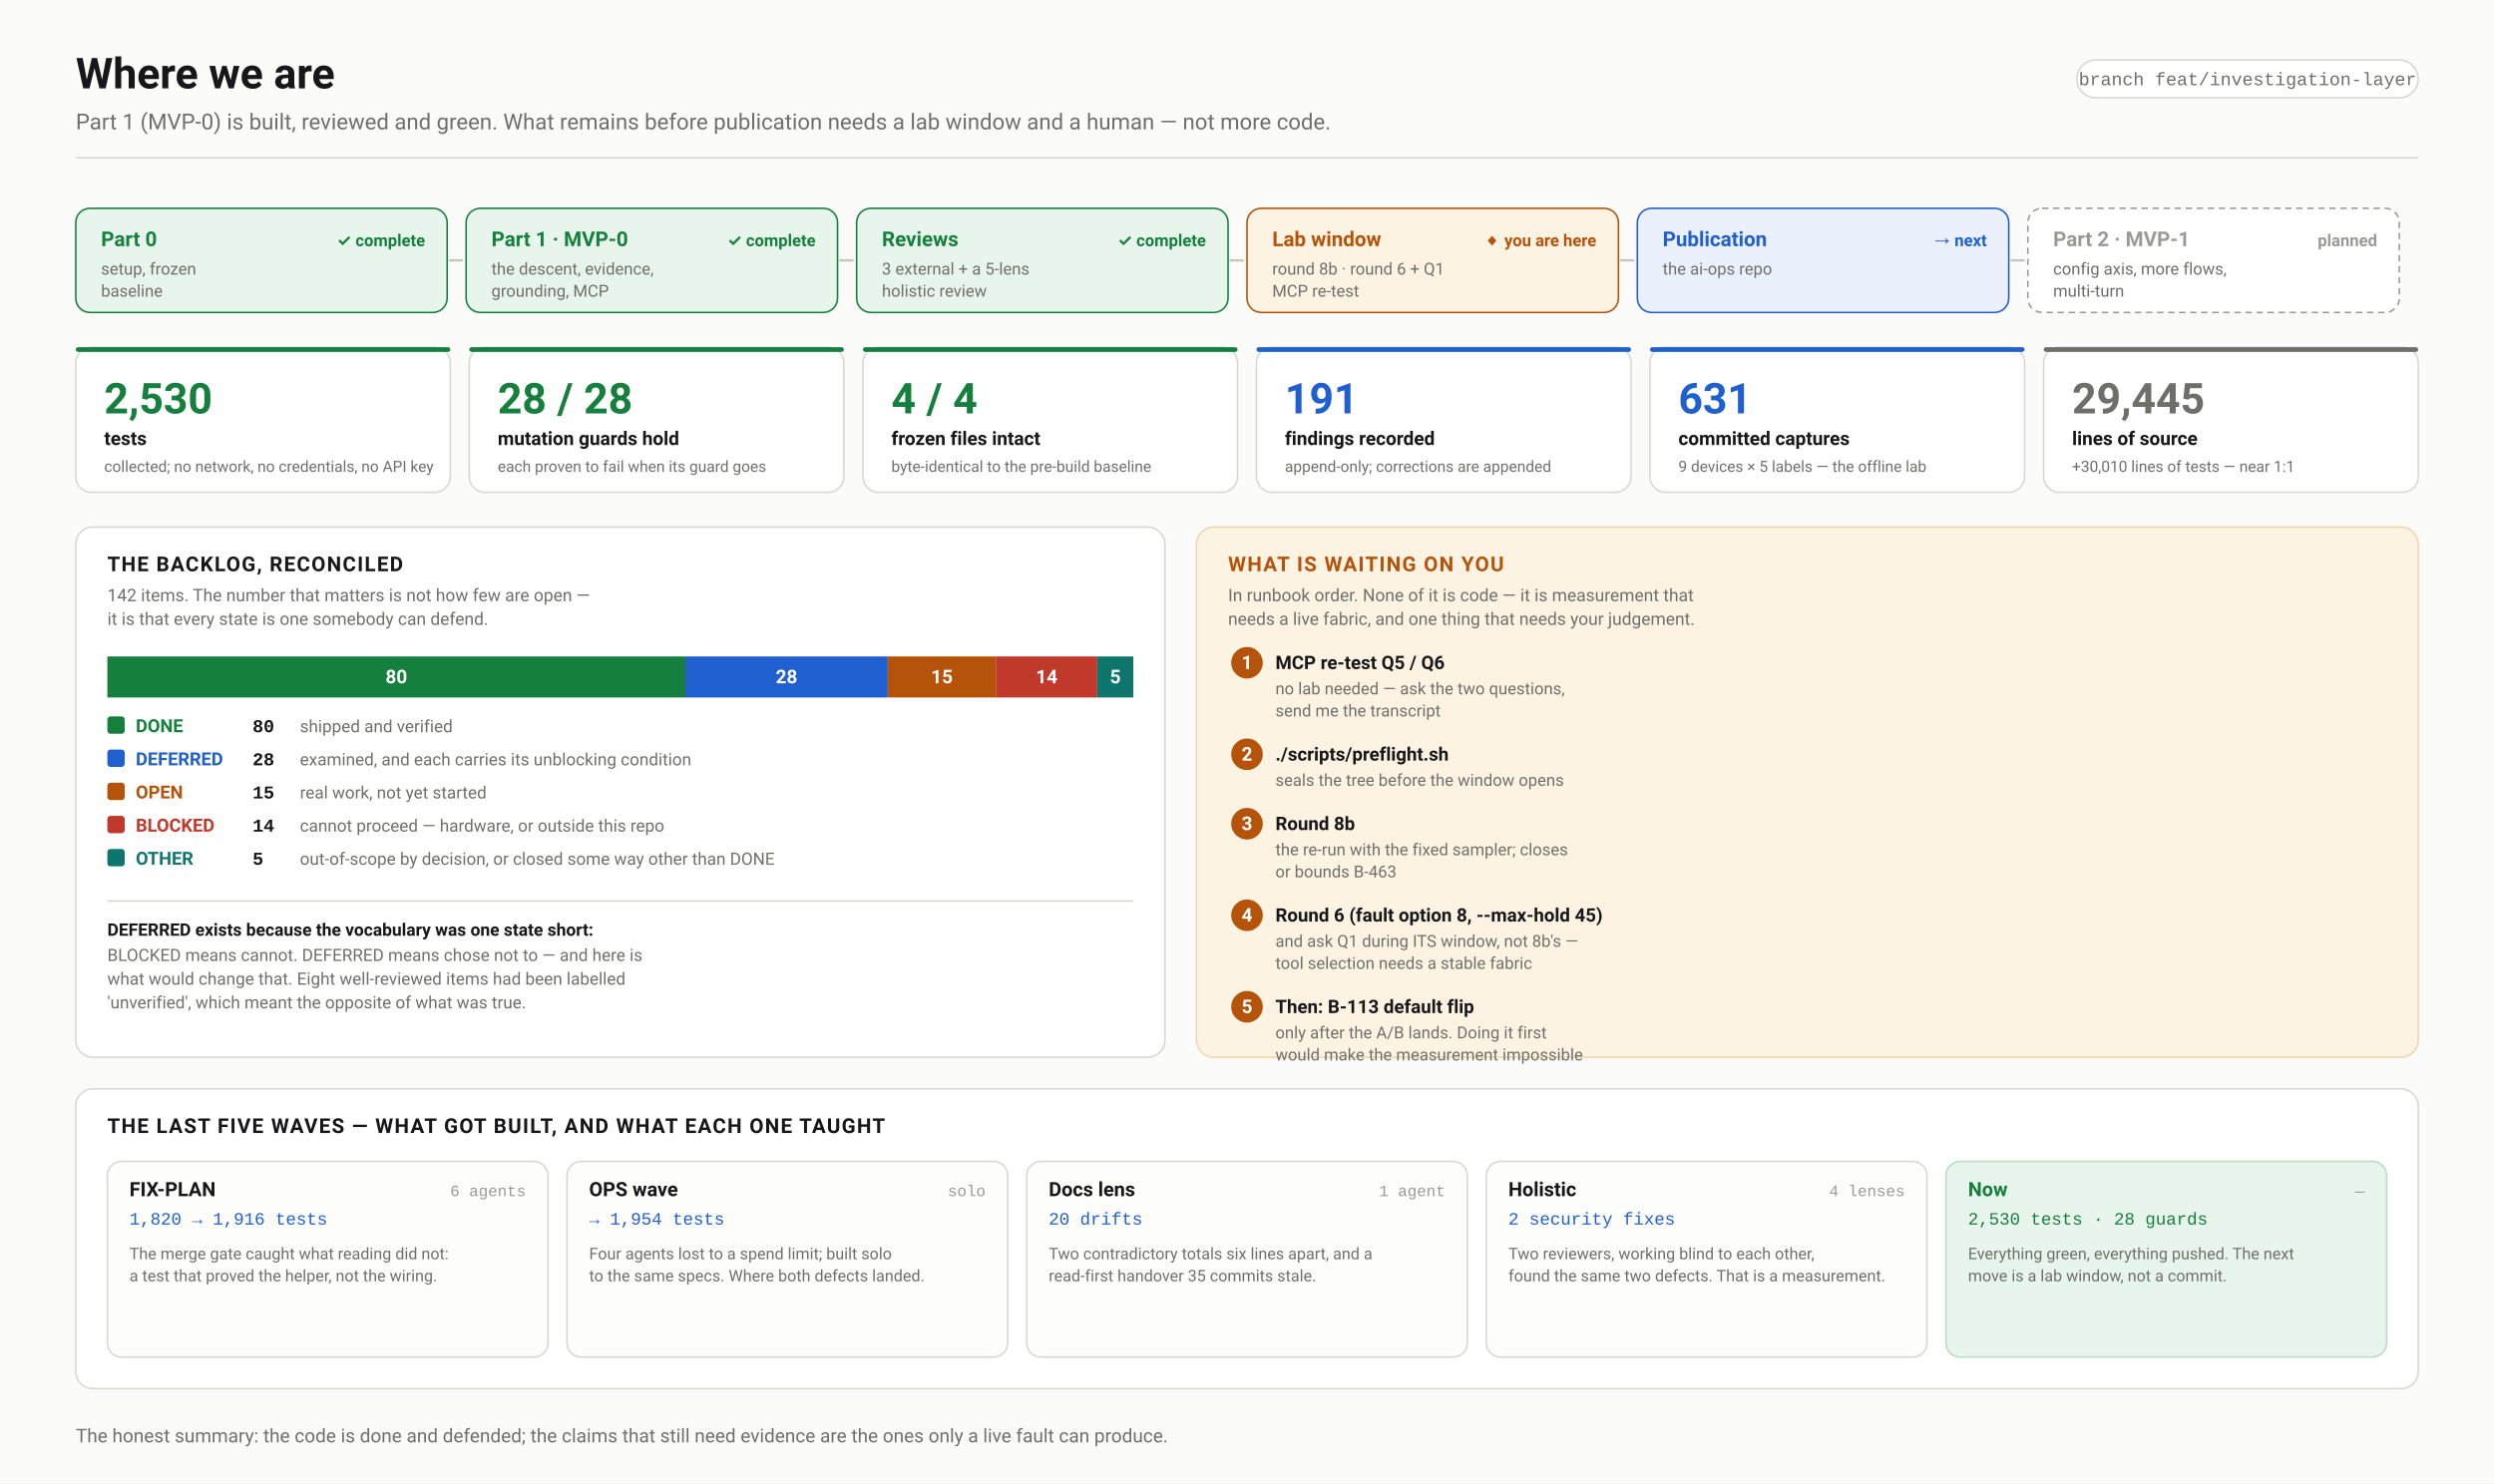
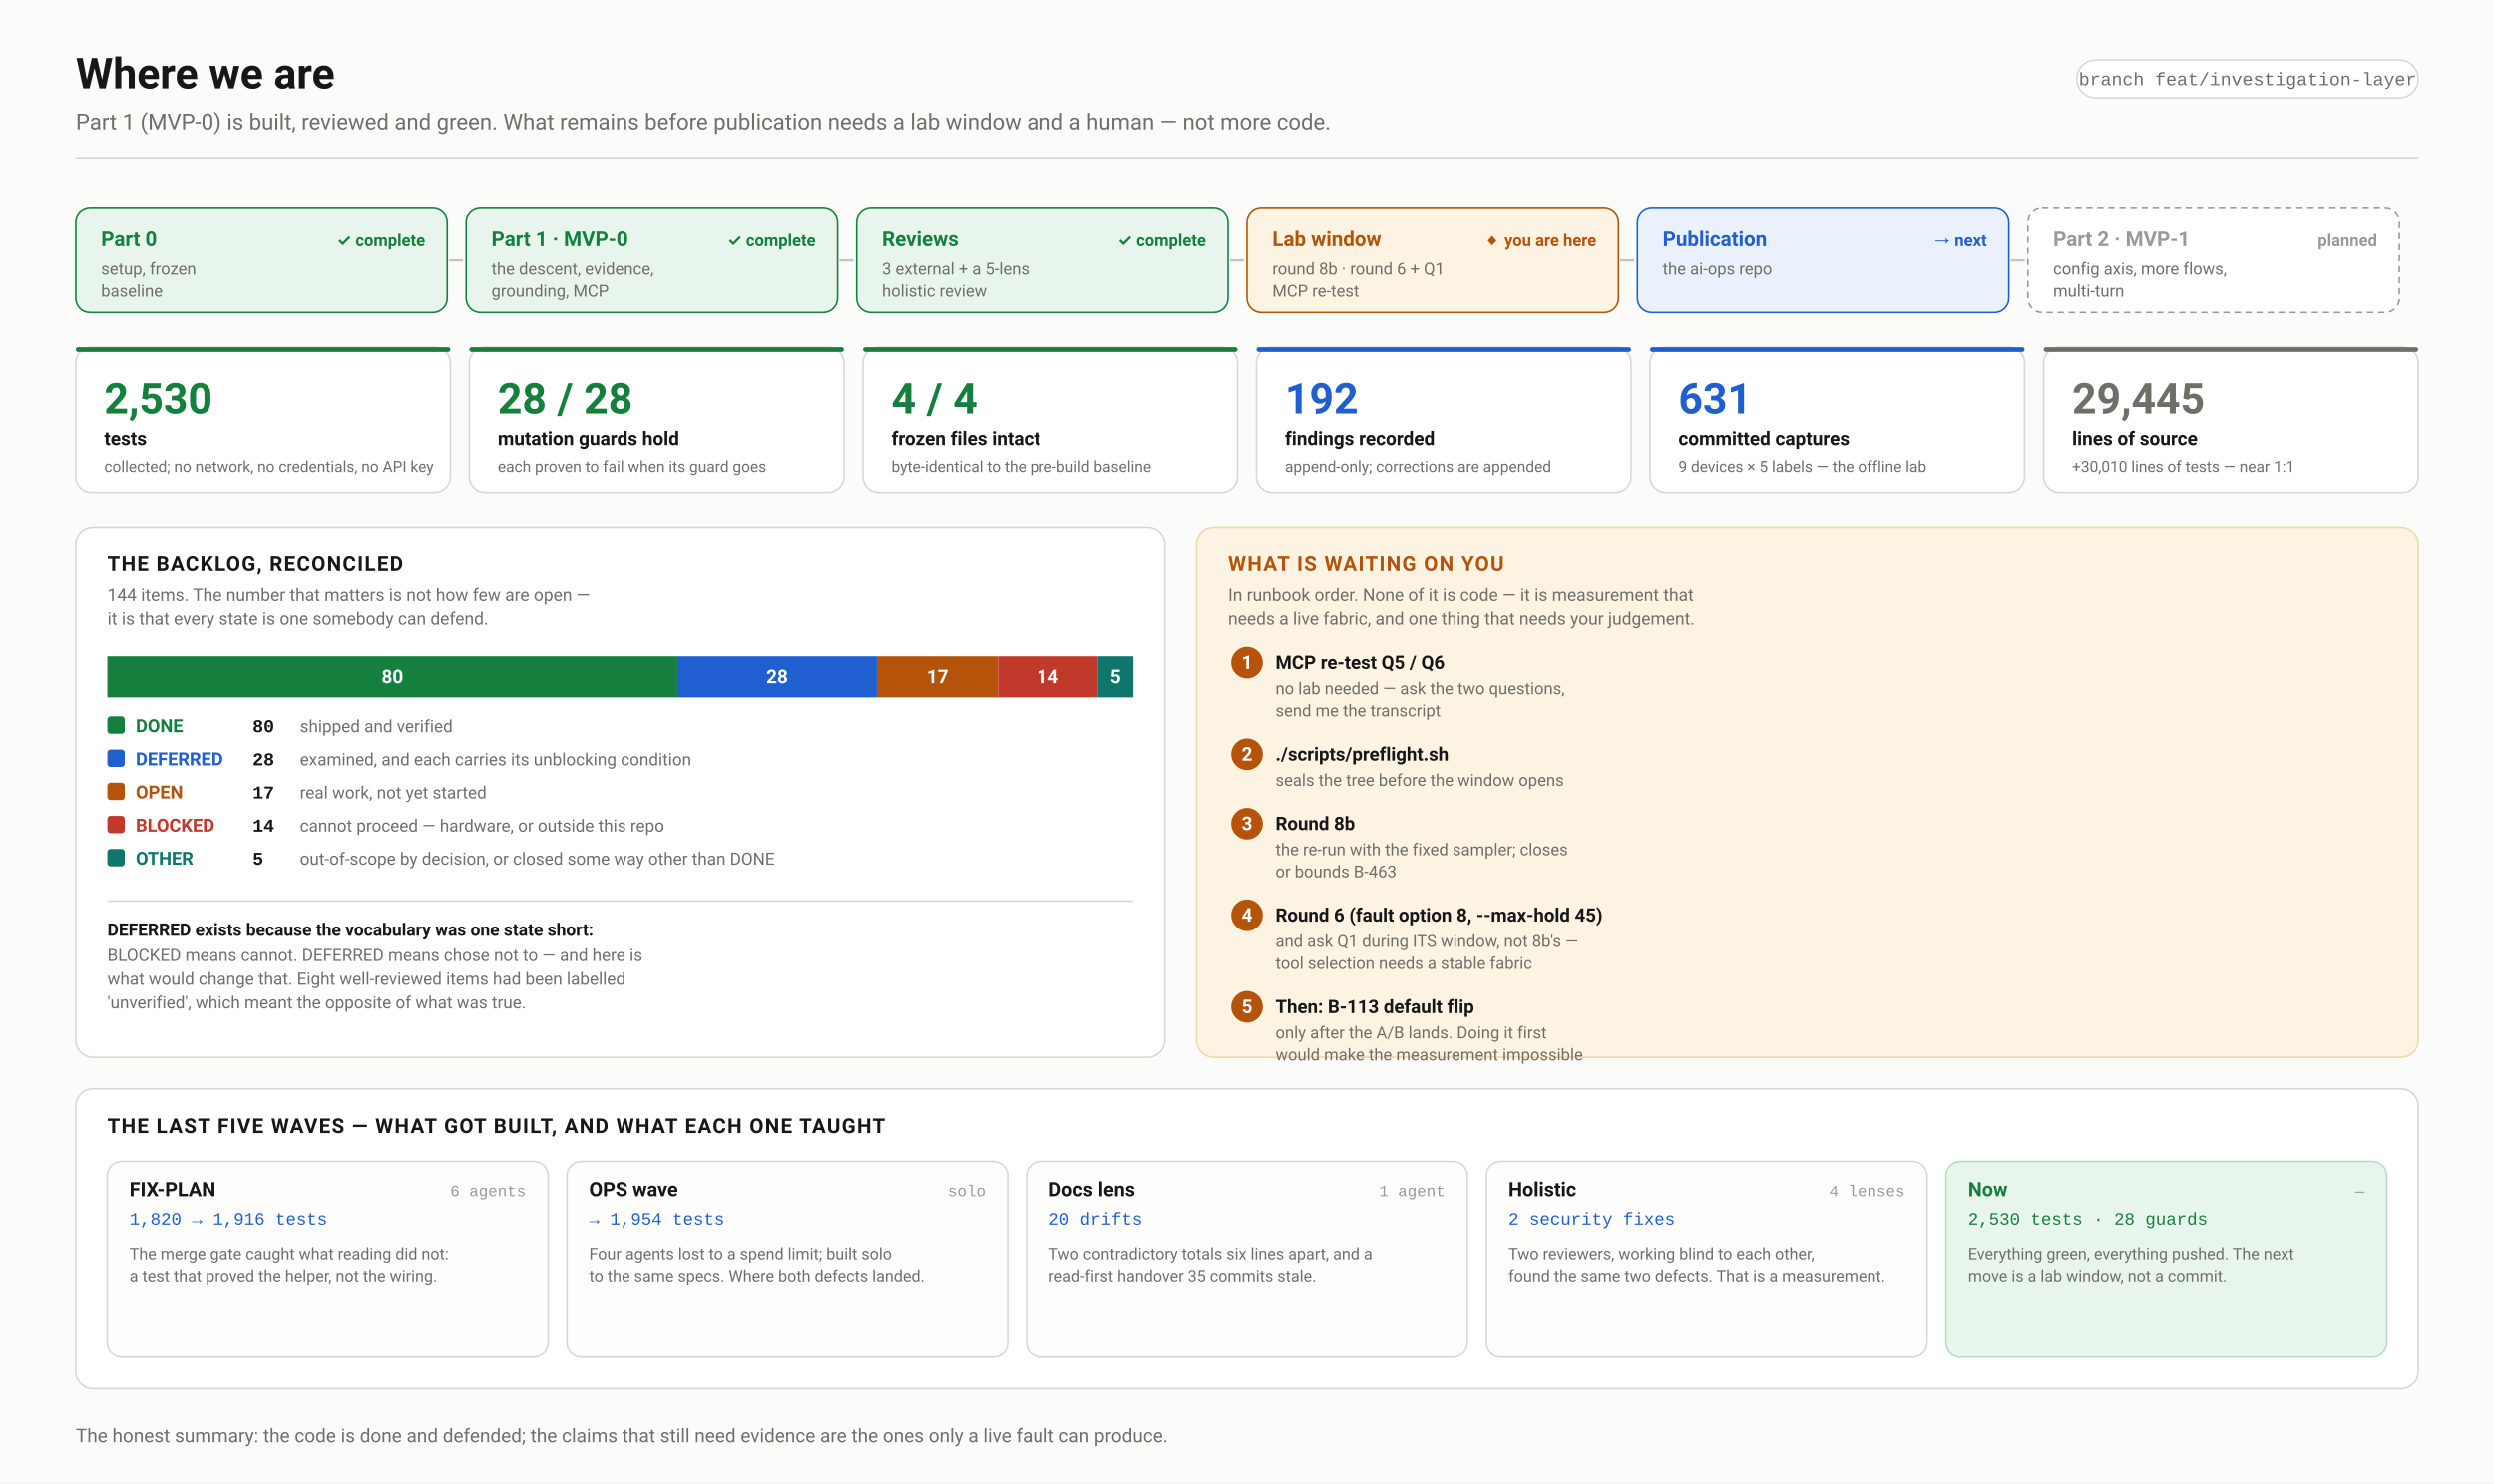
<svg xmlns="http://www.w3.org/2000/svg" width="1580" height="940" viewBox="0 0 1580 940" font-family="ui-sans-serif,-apple-system,'Segoe UI',Roboto,Helvetica,Arial,sans-serif">
  <defs>
    <marker id="arw" viewBox="0 0 10 10" refX="9" refY="5" markerWidth="6" markerHeight="6" orient="auto-start-reverse">
      <path d="M 0 0 L 10 5 L 0 10 z" fill="#6f6f6a" />
    </marker>
    <marker id="arwb" viewBox="0 0 10 10" refX="9" refY="5" markerWidth="6" markerHeight="6" orient="auto-start-reverse">
      <path d="M 0 0 L 10 5 L 0 10 z" fill="#1f5fd0" />
    </marker>
    <marker id="arwr" viewBox="0 0 10 10" refX="9" refY="5" markerWidth="6" markerHeight="6" orient="auto-start-reverse">
      <path d="M 0 0 L 10 5 L 0 10 z" fill="#c0392b" />
    </marker>
    <marker id="arwp" viewBox="0 0 10 10" refX="9" refY="5" markerWidth="6" markerHeight="6" orient="auto-start-reverse">
      <path d="M 0 0 L 10 5 L 0 10 z" fill="#6d28d9" />
    </marker>
    <marker id="arwg" viewBox="0 0 10 10" refX="9" refY="5" markerWidth="6" markerHeight="6" orient="auto-start-reverse">
      <path d="M 0 0 L 10 5 L 0 10 z" fill="#15803d" />
    </marker>
  </defs>
  <rect width="1580" height="940" fill="#fbfbf9" />
  <text x="48.0" y="56.0" font-family="ui-sans-serif,-apple-system,'Segoe UI',Roboto,Helvetica,Arial,sans-serif" font-size="27" font-weight="700" fill="#17171a" text-anchor="start">Where we are</text>
  <text x="48.0" y="82.0" font-family="ui-sans-serif,-apple-system,'Segoe UI',Roboto,Helvetica,Arial,sans-serif" font-size="14" font-weight="400" fill="#6f6f6a" text-anchor="start">Part 1 (MVP-0) is built, reviewed and green. What remains before publication needs a lab window and a human — not more code.</text>
  <rect x="1315.7" y="38.0" width="216.3" height="24.0" rx="12" fill="#fff" stroke="#d8d8d2" stroke-width="1" />
  <text x="1423.9" y="54.0" font-family="ui-monospace,'SF Mono',Menlo,Consolas,'Liberation Mono',monospace" font-size="11.5" font-weight="400" fill="#6f6f6a" text-anchor="middle">branch feat/investigation-layer</text>
  <line x1="48.0" y1="100.0" x2="1532.0" y2="100.0" stroke="#d8d8d2" stroke-width="1" />
  <rect x="48.0" y="132.0" width="235.3" height="66.0" rx="9" fill="#e8f5ec" stroke="#15803d" stroke-width="1" />
  <text x="64.0" y="156.0" font-family="ui-sans-serif,-apple-system,'Segoe UI',Roboto,Helvetica,Arial,sans-serif" font-size="13" font-weight="700" fill="#15803d" text-anchor="start">Part 0</text>
  <text x="64.0" y="174.0" font-family="ui-sans-serif,-apple-system,'Segoe UI',Roboto,Helvetica,Arial,sans-serif" font-size="10.5" font-weight="400" fill="#6f6f6a" text-anchor="start">setup, frozen</text>
  <text x="64.0" y="188.0" font-family="ui-sans-serif,-apple-system,'Segoe UI',Roboto,Helvetica,Arial,sans-serif" font-size="10.5" font-weight="400" fill="#6f6f6a" text-anchor="start">baseline</text>
  <text x="269.3" y="156.0" font-family="ui-sans-serif,-apple-system,'Segoe UI',Roboto,Helvetica,Arial,sans-serif" font-size="10.5" font-weight="700" fill="#15803d" text-anchor="end">✓ complete</text>
  <line x1="284.3" y1="165.0" x2="293.3" y2="165.0" stroke="#c6c6c0" stroke-width="1.5" />
  <rect x="295.3" y="132.0" width="235.3" height="66.0" rx="9" fill="#e8f5ec" stroke="#15803d" stroke-width="1" />
  <text x="311.3" y="156.0" font-family="ui-sans-serif,-apple-system,'Segoe UI',Roboto,Helvetica,Arial,sans-serif" font-size="13" font-weight="700" fill="#15803d" text-anchor="start">Part 1 · MVP-0</text>
  <text x="311.3" y="174.0" font-family="ui-sans-serif,-apple-system,'Segoe UI',Roboto,Helvetica,Arial,sans-serif" font-size="10.5" font-weight="400" fill="#6f6f6a" text-anchor="start">the descent, evidence,</text>
  <text x="311.3" y="188.0" font-family="ui-sans-serif,-apple-system,'Segoe UI',Roboto,Helvetica,Arial,sans-serif" font-size="10.5" font-weight="400" fill="#6f6f6a" text-anchor="start">grounding, MCP</text>
  <text x="516.7" y="156.0" font-family="ui-sans-serif,-apple-system,'Segoe UI',Roboto,Helvetica,Arial,sans-serif" font-size="10.5" font-weight="700" fill="#15803d" text-anchor="end">✓ complete</text>
  <line x1="531.7" y1="165.0" x2="540.7" y2="165.0" stroke="#c6c6c0" stroke-width="1.5" />
  <rect x="542.7" y="132.0" width="235.3" height="66.0" rx="9" fill="#e8f5ec" stroke="#15803d" stroke-width="1" />
  <text x="558.7" y="156.0" font-family="ui-sans-serif,-apple-system,'Segoe UI',Roboto,Helvetica,Arial,sans-serif" font-size="13" font-weight="700" fill="#15803d" text-anchor="start">Reviews</text>
  <text x="558.7" y="174.0" font-family="ui-sans-serif,-apple-system,'Segoe UI',Roboto,Helvetica,Arial,sans-serif" font-size="10.5" font-weight="400" fill="#6f6f6a" text-anchor="start">3 external + a 5-lens</text>
  <text x="558.7" y="188.0" font-family="ui-sans-serif,-apple-system,'Segoe UI',Roboto,Helvetica,Arial,sans-serif" font-size="10.5" font-weight="400" fill="#6f6f6a" text-anchor="start">holistic review</text>
  <text x="764.0" y="156.0" font-family="ui-sans-serif,-apple-system,'Segoe UI',Roboto,Helvetica,Arial,sans-serif" font-size="10.5" font-weight="700" fill="#15803d" text-anchor="end">✓ complete</text>
  <line x1="779.0" y1="165.0" x2="788.0" y2="165.0" stroke="#c6c6c0" stroke-width="1.5" />
  <rect x="790.0" y="132.0" width="235.3" height="66.0" rx="9" fill="#fdf3e3" stroke="#b45309" stroke-width="1" />
  <text x="806.0" y="156.0" font-family="ui-sans-serif,-apple-system,'Segoe UI',Roboto,Helvetica,Arial,sans-serif" font-size="13" font-weight="700" fill="#b45309" text-anchor="start">Lab window</text>
  <text x="806.0" y="174.0" font-family="ui-sans-serif,-apple-system,'Segoe UI',Roboto,Helvetica,Arial,sans-serif" font-size="10.5" font-weight="400" fill="#6f6f6a" text-anchor="start">round 8b · round 6 + Q1</text>
  <text x="806.0" y="188.0" font-family="ui-sans-serif,-apple-system,'Segoe UI',Roboto,Helvetica,Arial,sans-serif" font-size="10.5" font-weight="400" fill="#6f6f6a" text-anchor="start">MCP re-test</text>
  <text x="1011.3" y="156.0" font-family="ui-sans-serif,-apple-system,'Segoe UI',Roboto,Helvetica,Arial,sans-serif" font-size="10.5" font-weight="700" fill="#b45309" text-anchor="end">◆ you are here</text>
  <line x1="1026.3" y1="165.0" x2="1035.3" y2="165.0" stroke="#c6c6c0" stroke-width="1.5" />
  <rect x="1037.3" y="132.0" width="235.3" height="66.0" rx="9" fill="#eaf1fd" stroke="#1f5fd0" stroke-width="1" />
  <text x="1053.3" y="156.0" font-family="ui-sans-serif,-apple-system,'Segoe UI',Roboto,Helvetica,Arial,sans-serif" font-size="13" font-weight="700" fill="#1f5fd0" text-anchor="start">Publication</text>
  <text x="1053.3" y="174.0" font-family="ui-sans-serif,-apple-system,'Segoe UI',Roboto,Helvetica,Arial,sans-serif" font-size="10.5" font-weight="400" fill="#6f6f6a" text-anchor="start">the ai-ops repo</text>
  <text x="1258.7" y="156.0" font-family="ui-sans-serif,-apple-system,'Segoe UI',Roboto,Helvetica,Arial,sans-serif" font-size="10.5" font-weight="700" fill="#1f5fd0" text-anchor="end">→ next</text>
  <line x1="1273.7" y1="165.0" x2="1282.7" y2="165.0" stroke="#c6c6c0" stroke-width="1.5" />
  <rect x="1284.7" y="132.0" width="235.3" height="66.0" rx="9" fill="#ffffff" stroke="#9a9a94" stroke-width="1" stroke-dasharray="4 3" />
  <text x="1300.7" y="156.0" font-family="ui-sans-serif,-apple-system,'Segoe UI',Roboto,Helvetica,Arial,sans-serif" font-size="13" font-weight="700" fill="#9a9a94" text-anchor="start">Part 2 · MVP-1</text>
  <text x="1300.7" y="174.0" font-family="ui-sans-serif,-apple-system,'Segoe UI',Roboto,Helvetica,Arial,sans-serif" font-size="10.5" font-weight="400" fill="#6f6f6a" text-anchor="start">config axis, more flows,</text>
  <text x="1300.7" y="188.0" font-family="ui-sans-serif,-apple-system,'Segoe UI',Roboto,Helvetica,Arial,sans-serif" font-size="10.5" font-weight="400" fill="#6f6f6a" text-anchor="start">multi-turn</text>
  <text x="1506.0" y="156.0" font-family="ui-sans-serif,-apple-system,'Segoe UI',Roboto,Helvetica,Arial,sans-serif" font-size="10.5" font-weight="700" fill="#9a9a94" text-anchor="end">planned</text>
  <rect x="48.0" y="220.0" width="237.3" height="92.0" rx="10" fill="#ffffff" stroke="#d8d8d2" stroke-width="1" />
  <rect x="48.0" y="220.0" width="237.3" height="3.0" rx="1.5" fill="#15803d" stroke="none" stroke-width="1" />
  <text x="66.0" y="262.0" font-family="ui-sans-serif,-apple-system,'Segoe UI',Roboto,Helvetica,Arial,sans-serif" font-size="27" font-weight="700" fill="#15803d" text-anchor="start">2,530</text>
  <text x="66.0" y="282.0" font-family="ui-sans-serif,-apple-system,'Segoe UI',Roboto,Helvetica,Arial,sans-serif" font-size="12" font-weight="600" fill="#17171a" text-anchor="start">tests</text>
  <text x="66.0" y="299.0" font-family="ui-sans-serif,-apple-system,'Segoe UI',Roboto,Helvetica,Arial,sans-serif" font-size="9.8" font-weight="400" fill="#6f6f6a" text-anchor="start">collected; no network, no credentials, no API key</text>
  <rect x="297.3" y="220.0" width="237.3" height="92.0" rx="10" fill="#ffffff" stroke="#d8d8d2" stroke-width="1" />
  <rect x="297.3" y="220.0" width="237.3" height="3.0" rx="1.5" fill="#15803d" stroke="none" stroke-width="1" />
  <text x="315.3" y="262.0" font-family="ui-sans-serif,-apple-system,'Segoe UI',Roboto,Helvetica,Arial,sans-serif" font-size="27" font-weight="700" fill="#15803d" text-anchor="start">28 / 28</text>
  <text x="315.3" y="282.0" font-family="ui-sans-serif,-apple-system,'Segoe UI',Roboto,Helvetica,Arial,sans-serif" font-size="12" font-weight="600" fill="#17171a" text-anchor="start">mutation guards hold</text>
  <text x="315.3" y="299.0" font-family="ui-sans-serif,-apple-system,'Segoe UI',Roboto,Helvetica,Arial,sans-serif" font-size="9.8" font-weight="400" fill="#6f6f6a" text-anchor="start">each proven to fail when its guard goes</text>
  <rect x="546.7" y="220.0" width="237.3" height="92.0" rx="10" fill="#ffffff" stroke="#d8d8d2" stroke-width="1" />
  <rect x="546.7" y="220.0" width="237.3" height="3.0" rx="1.5" fill="#15803d" stroke="none" stroke-width="1" />
  <text x="564.7" y="262.0" font-family="ui-sans-serif,-apple-system,'Segoe UI',Roboto,Helvetica,Arial,sans-serif" font-size="27" font-weight="700" fill="#15803d" text-anchor="start">4 / 4</text>
  <text x="564.7" y="282.0" font-family="ui-sans-serif,-apple-system,'Segoe UI',Roboto,Helvetica,Arial,sans-serif" font-size="12" font-weight="600" fill="#17171a" text-anchor="start">frozen files intact</text>
  <text x="564.7" y="299.0" font-family="ui-sans-serif,-apple-system,'Segoe UI',Roboto,Helvetica,Arial,sans-serif" font-size="9.8" font-weight="400" fill="#6f6f6a" text-anchor="start">byte-identical to the pre-build baseline</text>
  <rect x="796.0" y="220.0" width="237.3" height="92.0" rx="10" fill="#ffffff" stroke="#d8d8d2" stroke-width="1" />
  <rect x="796.0" y="220.0" width="237.3" height="3.0" rx="1.5" fill="#1f5fd0" stroke="none" stroke-width="1" />
-   <text x="814.0" y="262.0" font-family="ui-sans-serif,-apple-system,'Segoe UI',Roboto,Helvetica,Arial,sans-serif" font-size="27" font-weight="700" fill="#1f5fd0" text-anchor="start">191</text>
+   <text x="814.0" y="262.0" font-family="ui-sans-serif,-apple-system,'Segoe UI',Roboto,Helvetica,Arial,sans-serif" font-size="27" font-weight="700" fill="#1f5fd0" text-anchor="start">192</text>
  <text x="814.0" y="282.0" font-family="ui-sans-serif,-apple-system,'Segoe UI',Roboto,Helvetica,Arial,sans-serif" font-size="12" font-weight="600" fill="#17171a" text-anchor="start">findings recorded</text>
  <text x="814.0" y="299.0" font-family="ui-sans-serif,-apple-system,'Segoe UI',Roboto,Helvetica,Arial,sans-serif" font-size="9.8" font-weight="400" fill="#6f6f6a" text-anchor="start">append-only; corrections are appended</text>
  <rect x="1045.3" y="220.0" width="237.3" height="92.0" rx="10" fill="#ffffff" stroke="#d8d8d2" stroke-width="1" />
  <rect x="1045.3" y="220.0" width="237.3" height="3.0" rx="1.5" fill="#1f5fd0" stroke="none" stroke-width="1" />
  <text x="1063.3" y="262.0" font-family="ui-sans-serif,-apple-system,'Segoe UI',Roboto,Helvetica,Arial,sans-serif" font-size="27" font-weight="700" fill="#1f5fd0" text-anchor="start">631</text>
  <text x="1063.3" y="282.0" font-family="ui-sans-serif,-apple-system,'Segoe UI',Roboto,Helvetica,Arial,sans-serif" font-size="12" font-weight="600" fill="#17171a" text-anchor="start">committed captures</text>
  <text x="1063.3" y="299.0" font-family="ui-sans-serif,-apple-system,'Segoe UI',Roboto,Helvetica,Arial,sans-serif" font-size="9.8" font-weight="400" fill="#6f6f6a" text-anchor="start">9 devices × 5 labels — the offline lab</text>
  <rect x="1294.7" y="220.0" width="237.3" height="92.0" rx="10" fill="#ffffff" stroke="#d8d8d2" stroke-width="1" />
  <rect x="1294.7" y="220.0" width="237.3" height="3.0" rx="1.5" fill="#6f6f6a" stroke="none" stroke-width="1" />
  <text x="1312.7" y="262.0" font-family="ui-sans-serif,-apple-system,'Segoe UI',Roboto,Helvetica,Arial,sans-serif" font-size="27" font-weight="700" fill="#6f6f6a" text-anchor="start">29,445</text>
  <text x="1312.7" y="282.0" font-family="ui-sans-serif,-apple-system,'Segoe UI',Roboto,Helvetica,Arial,sans-serif" font-size="12" font-weight="600" fill="#17171a" text-anchor="start">lines of source</text>
  <text x="1312.7" y="299.0" font-family="ui-sans-serif,-apple-system,'Segoe UI',Roboto,Helvetica,Arial,sans-serif" font-size="9.8" font-weight="400" fill="#6f6f6a" text-anchor="start">+30,010 lines of tests — near 1:1</text>
  <rect x="48.0" y="334.0" width="690.0" height="336.0" rx="11" fill="#ffffff" stroke="#d8d8d2" stroke-width="1" />
  <text x="68.0" y="362.0" font-family="ui-sans-serif,-apple-system,'Segoe UI',Roboto,Helvetica,Arial,sans-serif" font-size="13" font-weight="700" fill="#17171a" text-anchor="start" letter-spacing="0.8">THE BACKLOG, RECONCILED</text>
-   <text x="68.0" y="381.0" font-family="ui-sans-serif,-apple-system,'Segoe UI',Roboto,Helvetica,Arial,sans-serif" font-size="11" font-weight="400" fill="#6f6f6a" text-anchor="start">142 items. The number that matters is not how few are open —</text>
+   <text x="68.0" y="381.0" font-family="ui-sans-serif,-apple-system,'Segoe UI',Roboto,Helvetica,Arial,sans-serif" font-size="11" font-weight="400" fill="#6f6f6a" text-anchor="start">144 items. The number that matters is not how few are open —</text>
  <text x="68.0" y="396.0" font-family="ui-sans-serif,-apple-system,'Segoe UI',Roboto,Helvetica,Arial,sans-serif" font-size="11" font-weight="400" fill="#6f6f6a" text-anchor="start">it is that every state is one somebody can defend.</text>
-   <rect x="68.0" y="416.0" width="366.2" height="26.0" rx="0" fill="#15803d" stroke="none" stroke-width="1" />
-   <text x="251.1" y="433.0" font-family="ui-sans-serif,-apple-system,'Segoe UI',Roboto,Helvetica,Arial,sans-serif" font-size="12" font-weight="700" fill="#fff" text-anchor="middle">80</text>
-   <rect x="434.2" y="416.0" width="128.2" height="26.0" rx="0" fill="#1f5fd0" stroke="none" stroke-width="1" />
-   <text x="498.3" y="433.0" font-family="ui-sans-serif,-apple-system,'Segoe UI',Roboto,Helvetica,Arial,sans-serif" font-size="12" font-weight="700" fill="#fff" text-anchor="middle">28</text>
-   <rect x="562.4" y="416.0" width="68.7" height="26.0" rx="0" fill="#b45309" stroke="none" stroke-width="1" />
-   <text x="596.7" y="433.0" font-family="ui-sans-serif,-apple-system,'Segoe UI',Roboto,Helvetica,Arial,sans-serif" font-size="12" font-weight="700" fill="#fff" text-anchor="middle">15</text>
-   <rect x="631.0" y="416.0" width="64.1" height="26.0" rx="0" fill="#c0392b" stroke="none" stroke-width="1" />
-   <text x="663.1" y="433.0" font-family="ui-sans-serif,-apple-system,'Segoe UI',Roboto,Helvetica,Arial,sans-serif" font-size="12" font-weight="700" fill="#fff" text-anchor="middle">14</text>
-   <rect x="695.1" y="416.0" width="22.9" height="26.0" rx="0" fill="#0f766e" stroke="none" stroke-width="1" />
-   <text x="706.6" y="433.0" font-family="ui-sans-serif,-apple-system,'Segoe UI',Roboto,Helvetica,Arial,sans-serif" font-size="12" font-weight="700" fill="#fff" text-anchor="middle">5</text>
+   <rect x="68.0" y="416.0" width="361.1" height="26.0" rx="0" fill="#15803d" stroke="none" stroke-width="1" />
+   <text x="248.6" y="433.0" font-family="ui-sans-serif,-apple-system,'Segoe UI',Roboto,Helvetica,Arial,sans-serif" font-size="12" font-weight="700" fill="#fff" text-anchor="middle">80</text>
+   <rect x="429.1" y="416.0" width="126.4" height="26.0" rx="0" fill="#1f5fd0" stroke="none" stroke-width="1" />
+   <text x="492.3" y="433.0" font-family="ui-sans-serif,-apple-system,'Segoe UI',Roboto,Helvetica,Arial,sans-serif" font-size="12" font-weight="700" fill="#fff" text-anchor="middle">28</text>
+   <rect x="555.5" y="416.0" width="76.7" height="26.0" rx="0" fill="#b45309" stroke="none" stroke-width="1" />
+   <text x="593.9" y="433.0" font-family="ui-sans-serif,-apple-system,'Segoe UI',Roboto,Helvetica,Arial,sans-serif" font-size="12" font-weight="700" fill="#fff" text-anchor="middle">17</text>
+   <rect x="632.2" y="416.0" width="63.2" height="26.0" rx="0" fill="#c0392b" stroke="none" stroke-width="1" />
+   <text x="663.8" y="433.0" font-family="ui-sans-serif,-apple-system,'Segoe UI',Roboto,Helvetica,Arial,sans-serif" font-size="12" font-weight="700" fill="#fff" text-anchor="middle">14</text>
+   <rect x="695.4" y="416.0" width="22.6" height="26.0" rx="0" fill="#0f766e" stroke="none" stroke-width="1" />
+   <text x="706.7" y="433.0" font-family="ui-sans-serif,-apple-system,'Segoe UI',Roboto,Helvetica,Arial,sans-serif" font-size="12" font-weight="700" fill="#fff" text-anchor="middle">5</text>
  <rect x="68.0" y="416.0" width="650.0" height="26.0" rx="0" fill="none" stroke="#ffffff" stroke-width="0" />
  <rect x="68.0" y="454.0" width="11.0" height="11.0" rx="2" fill="#15803d" stroke="none" stroke-width="1" />
  <text x="86.0" y="464.0" font-family="ui-sans-serif,-apple-system,'Segoe UI',Roboto,Helvetica,Arial,sans-serif" font-size="11.5" font-weight="650" fill="#15803d" text-anchor="start">DONE</text>
  <text x="160.0" y="464.0" font-family="ui-monospace,'SF Mono',Menlo,Consolas,'Liberation Mono',monospace" font-size="11.5" font-weight="700" fill="#17171a" text-anchor="start">80</text>
  <text x="190.0" y="464.0" font-family="ui-sans-serif,-apple-system,'Segoe UI',Roboto,Helvetica,Arial,sans-serif" font-size="10.8" font-weight="400" fill="#6f6f6a" text-anchor="start">shipped and verified</text>
  <rect x="68.0" y="475.0" width="11.0" height="11.0" rx="2" fill="#1f5fd0" stroke="none" stroke-width="1" />
  <text x="86.0" y="485.0" font-family="ui-sans-serif,-apple-system,'Segoe UI',Roboto,Helvetica,Arial,sans-serif" font-size="11.5" font-weight="650" fill="#1f5fd0" text-anchor="start">DEFERRED</text>
  <text x="160.0" y="485.0" font-family="ui-monospace,'SF Mono',Menlo,Consolas,'Liberation Mono',monospace" font-size="11.5" font-weight="700" fill="#17171a" text-anchor="start">28</text>
  <text x="190.0" y="485.0" font-family="ui-sans-serif,-apple-system,'Segoe UI',Roboto,Helvetica,Arial,sans-serif" font-size="10.8" font-weight="400" fill="#6f6f6a" text-anchor="start">examined, and each carries its unblocking condition</text>
  <rect x="68.0" y="496.0" width="11.0" height="11.0" rx="2" fill="#b45309" stroke="none" stroke-width="1" />
  <text x="86.0" y="506.0" font-family="ui-sans-serif,-apple-system,'Segoe UI',Roboto,Helvetica,Arial,sans-serif" font-size="11.5" font-weight="650" fill="#b45309" text-anchor="start">OPEN</text>
-   <text x="160.0" y="506.0" font-family="ui-monospace,'SF Mono',Menlo,Consolas,'Liberation Mono',monospace" font-size="11.5" font-weight="700" fill="#17171a" text-anchor="start">15</text>
+   <text x="160.0" y="506.0" font-family="ui-monospace,'SF Mono',Menlo,Consolas,'Liberation Mono',monospace" font-size="11.5" font-weight="700" fill="#17171a" text-anchor="start">17</text>
  <text x="190.0" y="506.0" font-family="ui-sans-serif,-apple-system,'Segoe UI',Roboto,Helvetica,Arial,sans-serif" font-size="10.8" font-weight="400" fill="#6f6f6a" text-anchor="start">real work, not yet started</text>
  <rect x="68.0" y="517.0" width="11.0" height="11.0" rx="2" fill="#c0392b" stroke="none" stroke-width="1" />
  <text x="86.0" y="527.0" font-family="ui-sans-serif,-apple-system,'Segoe UI',Roboto,Helvetica,Arial,sans-serif" font-size="11.5" font-weight="650" fill="#c0392b" text-anchor="start">BLOCKED</text>
  <text x="160.0" y="527.0" font-family="ui-monospace,'SF Mono',Menlo,Consolas,'Liberation Mono',monospace" font-size="11.5" font-weight="700" fill="#17171a" text-anchor="start">14</text>
  <text x="190.0" y="527.0" font-family="ui-sans-serif,-apple-system,'Segoe UI',Roboto,Helvetica,Arial,sans-serif" font-size="10.8" font-weight="400" fill="#6f6f6a" text-anchor="start">cannot proceed — hardware, or outside this repo</text>
  <rect x="68.0" y="538.0" width="11.0" height="11.0" rx="2" fill="#0f766e" stroke="none" stroke-width="1" />
  <text x="86.0" y="548.0" font-family="ui-sans-serif,-apple-system,'Segoe UI',Roboto,Helvetica,Arial,sans-serif" font-size="11.5" font-weight="650" fill="#0f766e" text-anchor="start">OTHER</text>
  <text x="160.0" y="548.0" font-family="ui-monospace,'SF Mono',Menlo,Consolas,'Liberation Mono',monospace" font-size="11.5" font-weight="700" fill="#17171a" text-anchor="start">5</text>
  <text x="190.0" y="548.0" font-family="ui-sans-serif,-apple-system,'Segoe UI',Roboto,Helvetica,Arial,sans-serif" font-size="10.8" font-weight="400" fill="#6f6f6a" text-anchor="start">out-of-scope by decision, or closed some way other than DONE</text>
  <line x1="68.0" y1="571.0" x2="718.0" y2="571.0" stroke="#d8d8d2" stroke-width="1" />
  <text x="68.0" y="593.0" font-family="ui-sans-serif,-apple-system,'Segoe UI',Roboto,Helvetica,Arial,sans-serif" font-size="11" font-weight="600" fill="#17171a" text-anchor="start">DEFERRED exists because the vocabulary was one state short:</text>
  <text x="68.0" y="609.0" font-family="ui-sans-serif,-apple-system,'Segoe UI',Roboto,Helvetica,Arial,sans-serif" font-size="10.8" font-weight="400" fill="#6f6f6a" text-anchor="start">BLOCKED means cannot. DEFERRED means chose not to — and here is</text>
  <text x="68.0" y="624.0" font-family="ui-sans-serif,-apple-system,'Segoe UI',Roboto,Helvetica,Arial,sans-serif" font-size="10.8" font-weight="400" fill="#6f6f6a" text-anchor="start">what would change that. Eight well-reviewed items had been labelled</text>
  <text x="68.0" y="639.0" font-family="ui-sans-serif,-apple-system,'Segoe UI',Roboto,Helvetica,Arial,sans-serif" font-size="10.8" font-weight="400" fill="#6f6f6a" text-anchor="start">'unverified', which meant the opposite of what was true.</text>
  <rect x="758.0" y="334.0" width="774.0" height="336.0" rx="11" fill="#fdf3e3" stroke="#eed7ae" stroke-width="1" />
  <text x="778.0" y="362.0" font-family="ui-sans-serif,-apple-system,'Segoe UI',Roboto,Helvetica,Arial,sans-serif" font-size="13" font-weight="700" fill="#b45309" text-anchor="start" letter-spacing="0.8">WHAT IS WAITING ON YOU</text>
  <text x="778.0" y="381.0" font-family="ui-sans-serif,-apple-system,'Segoe UI',Roboto,Helvetica,Arial,sans-serif" font-size="11" font-weight="400" fill="#6f6f6a" text-anchor="start">In runbook order. None of it is code — it is measurement that</text>
  <text x="778.0" y="396.0" font-family="ui-sans-serif,-apple-system,'Segoe UI',Roboto,Helvetica,Arial,sans-serif" font-size="11" font-weight="400" fill="#6f6f6a" text-anchor="start">needs a live fabric, and one thing that needs your judgement.</text>
  <circle cx="790.0" cy="420.0" r="10" fill="#b45309" />
  <text x="790.0" y="424.0" font-family="ui-sans-serif,-apple-system,'Segoe UI',Roboto,Helvetica,Arial,sans-serif" font-size="12" font-weight="700" fill="#fff" text-anchor="middle">1</text>
  <text x="808.0" y="424.0" font-family="ui-sans-serif,-apple-system,'Segoe UI',Roboto,Helvetica,Arial,sans-serif" font-size="11.8" font-weight="650" fill="#17171a" text-anchor="start">MCP re-test Q5 / Q6</text>
  <text x="808.0" y="440.0" font-family="ui-sans-serif,-apple-system,'Segoe UI',Roboto,Helvetica,Arial,sans-serif" font-size="10.5" font-weight="400" fill="#6f6f6a" text-anchor="start">no lab needed — ask the two questions,</text>
  <text x="808.0" y="454.0" font-family="ui-sans-serif,-apple-system,'Segoe UI',Roboto,Helvetica,Arial,sans-serif" font-size="10.5" font-weight="400" fill="#6f6f6a" text-anchor="start">send me the transcript</text>
  <circle cx="790.0" cy="478.0" r="10" fill="#b45309" />
  <text x="790.0" y="482.0" font-family="ui-sans-serif,-apple-system,'Segoe UI',Roboto,Helvetica,Arial,sans-serif" font-size="12" font-weight="700" fill="#fff" text-anchor="middle">2</text>
  <text x="808.0" y="482.0" font-family="ui-sans-serif,-apple-system,'Segoe UI',Roboto,Helvetica,Arial,sans-serif" font-size="11.8" font-weight="650" fill="#17171a" text-anchor="start">./scripts/preflight.sh</text>
  <text x="808.0" y="498.0" font-family="ui-sans-serif,-apple-system,'Segoe UI',Roboto,Helvetica,Arial,sans-serif" font-size="10.5" font-weight="400" fill="#6f6f6a" text-anchor="start">seals the tree before the window opens</text>
  <circle cx="790.0" cy="522.0" r="10" fill="#b45309" />
  <text x="790.0" y="526.0" font-family="ui-sans-serif,-apple-system,'Segoe UI',Roboto,Helvetica,Arial,sans-serif" font-size="12" font-weight="700" fill="#fff" text-anchor="middle">3</text>
  <text x="808.0" y="526.0" font-family="ui-sans-serif,-apple-system,'Segoe UI',Roboto,Helvetica,Arial,sans-serif" font-size="11.8" font-weight="650" fill="#17171a" text-anchor="start">Round 8b</text>
  <text x="808.0" y="542.0" font-family="ui-sans-serif,-apple-system,'Segoe UI',Roboto,Helvetica,Arial,sans-serif" font-size="10.5" font-weight="400" fill="#6f6f6a" text-anchor="start">the re-run with the fixed sampler; closes</text>
  <text x="808.0" y="556.0" font-family="ui-sans-serif,-apple-system,'Segoe UI',Roboto,Helvetica,Arial,sans-serif" font-size="10.5" font-weight="400" fill="#6f6f6a" text-anchor="start">or bounds B-463</text>
  <circle cx="790.0" cy="580.0" r="10" fill="#b45309" />
  <text x="790.0" y="584.0" font-family="ui-sans-serif,-apple-system,'Segoe UI',Roboto,Helvetica,Arial,sans-serif" font-size="12" font-weight="700" fill="#fff" text-anchor="middle">4</text>
  <text x="808.0" y="584.0" font-family="ui-sans-serif,-apple-system,'Segoe UI',Roboto,Helvetica,Arial,sans-serif" font-size="11.8" font-weight="650" fill="#17171a" text-anchor="start">Round 6 (fault option 8, --max-hold 45)</text>
  <text x="808.0" y="600.0" font-family="ui-sans-serif,-apple-system,'Segoe UI',Roboto,Helvetica,Arial,sans-serif" font-size="10.5" font-weight="400" fill="#6f6f6a" text-anchor="start">and ask Q1 during ITS window, not 8b's —</text>
  <text x="808.0" y="614.0" font-family="ui-sans-serif,-apple-system,'Segoe UI',Roboto,Helvetica,Arial,sans-serif" font-size="10.5" font-weight="400" fill="#6f6f6a" text-anchor="start">tool selection needs a stable fabric</text>
  <circle cx="790.0" cy="638.0" r="10" fill="#b45309" />
  <text x="790.0" y="642.0" font-family="ui-sans-serif,-apple-system,'Segoe UI',Roboto,Helvetica,Arial,sans-serif" font-size="12" font-weight="700" fill="#fff" text-anchor="middle">5</text>
  <text x="808.0" y="642.0" font-family="ui-sans-serif,-apple-system,'Segoe UI',Roboto,Helvetica,Arial,sans-serif" font-size="11.8" font-weight="650" fill="#17171a" text-anchor="start">Then: B-113 default flip</text>
  <text x="808.0" y="658.0" font-family="ui-sans-serif,-apple-system,'Segoe UI',Roboto,Helvetica,Arial,sans-serif" font-size="10.5" font-weight="400" fill="#6f6f6a" text-anchor="start">only after the A/B lands. Doing it first</text>
  <text x="808.0" y="672.0" font-family="ui-sans-serif,-apple-system,'Segoe UI',Roboto,Helvetica,Arial,sans-serif" font-size="10.5" font-weight="400" fill="#6f6f6a" text-anchor="start">would make the measurement impossible</text>
  <rect x="48.0" y="690.0" width="1484.0" height="190.0" rx="11" fill="#ffffff" stroke="#d8d8d2" stroke-width="1" />
  <text x="68.0" y="718.0" font-family="ui-sans-serif,-apple-system,'Segoe UI',Roboto,Helvetica,Arial,sans-serif" font-size="13" font-weight="700" fill="#17171a" text-anchor="start" letter-spacing="0.8">THE LAST FIVE WAVES — WHAT GOT BUILT, AND WHAT EACH ONE TAUGHT</text>
  <rect x="68.0" y="736.0" width="279.2" height="124.0" rx="9" fill="#fdfdfc" stroke="#d8d8d2" stroke-width="1" />
  <text x="82.0" y="758.0" font-family="ui-sans-serif,-apple-system,'Segoe UI',Roboto,Helvetica,Arial,sans-serif" font-size="12.5" font-weight="700" fill="#17171a" text-anchor="start">FIX-PLAN</text>
  <text x="333.2" y="758.0" font-family="ui-monospace,'SF Mono',Menlo,Consolas,'Liberation Mono',monospace" font-size="10" font-weight="400" fill="#9a9a94" text-anchor="end">6 agents</text>
  <text x="82.0" y="776.0" font-family="ui-monospace,'SF Mono',Menlo,Consolas,'Liberation Mono',monospace" font-size="11" font-weight="400" fill="#1f5fd0" text-anchor="start">1,820 → 1,916 tests</text>
  <text x="82.0" y="798.0" font-family="ui-sans-serif,-apple-system,'Segoe UI',Roboto,Helvetica,Arial,sans-serif" font-size="10.2" font-weight="400" fill="#6f6f6a" text-anchor="start">The merge gate caught what reading did not:</text>
  <text x="82.0" y="812.0" font-family="ui-sans-serif,-apple-system,'Segoe UI',Roboto,Helvetica,Arial,sans-serif" font-size="10.2" font-weight="400" fill="#6f6f6a" text-anchor="start">a test that proved the helper, not the wiring.</text>
  <rect x="359.2" y="736.0" width="279.2" height="124.0" rx="9" fill="#fdfdfc" stroke="#d8d8d2" stroke-width="1" />
  <text x="373.2" y="758.0" font-family="ui-sans-serif,-apple-system,'Segoe UI',Roboto,Helvetica,Arial,sans-serif" font-size="12.5" font-weight="700" fill="#17171a" text-anchor="start">OPS wave</text>
  <text x="624.4" y="758.0" font-family="ui-monospace,'SF Mono',Menlo,Consolas,'Liberation Mono',monospace" font-size="10" font-weight="400" fill="#9a9a94" text-anchor="end">solo</text>
  <text x="373.2" y="776.0" font-family="ui-monospace,'SF Mono',Menlo,Consolas,'Liberation Mono',monospace" font-size="11" font-weight="400" fill="#1f5fd0" text-anchor="start">→ 1,954 tests</text>
  <text x="373.2" y="798.0" font-family="ui-sans-serif,-apple-system,'Segoe UI',Roboto,Helvetica,Arial,sans-serif" font-size="10.2" font-weight="400" fill="#6f6f6a" text-anchor="start">Four agents lost to a spend limit; built solo</text>
  <text x="373.2" y="812.0" font-family="ui-sans-serif,-apple-system,'Segoe UI',Roboto,Helvetica,Arial,sans-serif" font-size="10.2" font-weight="400" fill="#6f6f6a" text-anchor="start">to the same specs. Where both defects landed.</text>
  <rect x="650.4" y="736.0" width="279.2" height="124.0" rx="9" fill="#fdfdfc" stroke="#d8d8d2" stroke-width="1" />
  <text x="664.4" y="758.0" font-family="ui-sans-serif,-apple-system,'Segoe UI',Roboto,Helvetica,Arial,sans-serif" font-size="12.5" font-weight="700" fill="#17171a" text-anchor="start">Docs lens</text>
  <text x="915.6" y="758.0" font-family="ui-monospace,'SF Mono',Menlo,Consolas,'Liberation Mono',monospace" font-size="10" font-weight="400" fill="#9a9a94" text-anchor="end">1 agent</text>
  <text x="664.4" y="776.0" font-family="ui-monospace,'SF Mono',Menlo,Consolas,'Liberation Mono',monospace" font-size="11" font-weight="400" fill="#1f5fd0" text-anchor="start">20 drifts</text>
  <text x="664.4" y="798.0" font-family="ui-sans-serif,-apple-system,'Segoe UI',Roboto,Helvetica,Arial,sans-serif" font-size="10.2" font-weight="400" fill="#6f6f6a" text-anchor="start">Two contradictory totals six lines apart, and a</text>
  <text x="664.4" y="812.0" font-family="ui-sans-serif,-apple-system,'Segoe UI',Roboto,Helvetica,Arial,sans-serif" font-size="10.2" font-weight="400" fill="#6f6f6a" text-anchor="start">read-first handover 35 commits stale.</text>
  <rect x="941.6" y="736.0" width="279.2" height="124.0" rx="9" fill="#fdfdfc" stroke="#d8d8d2" stroke-width="1" />
  <text x="955.6" y="758.0" font-family="ui-sans-serif,-apple-system,'Segoe UI',Roboto,Helvetica,Arial,sans-serif" font-size="12.5" font-weight="700" fill="#17171a" text-anchor="start">Holistic</text>
  <text x="1206.8" y="758.0" font-family="ui-monospace,'SF Mono',Menlo,Consolas,'Liberation Mono',monospace" font-size="10" font-weight="400" fill="#9a9a94" text-anchor="end">4 lenses</text>
  <text x="955.6" y="776.0" font-family="ui-monospace,'SF Mono',Menlo,Consolas,'Liberation Mono',monospace" font-size="11" font-weight="400" fill="#1f5fd0" text-anchor="start">2 security fixes</text>
  <text x="955.6" y="798.0" font-family="ui-sans-serif,-apple-system,'Segoe UI',Roboto,Helvetica,Arial,sans-serif" font-size="10.2" font-weight="400" fill="#6f6f6a" text-anchor="start">Two reviewers, working blind to each other,</text>
  <text x="955.6" y="812.0" font-family="ui-sans-serif,-apple-system,'Segoe UI',Roboto,Helvetica,Arial,sans-serif" font-size="10.2" font-weight="400" fill="#6f6f6a" text-anchor="start">found the same two defects. That is a measurement.</text>
  <rect x="1232.8" y="736.0" width="279.2" height="124.0" rx="9" fill="#e8f5ec" stroke="#b9dcc5" stroke-width="1" />
  <text x="1246.8" y="758.0" font-family="ui-sans-serif,-apple-system,'Segoe UI',Roboto,Helvetica,Arial,sans-serif" font-size="12.5" font-weight="700" fill="#15803d" text-anchor="start">Now</text>
  <text x="1498.0" y="758.0" font-family="ui-monospace,'SF Mono',Menlo,Consolas,'Liberation Mono',monospace" font-size="10" font-weight="400" fill="#9a9a94" text-anchor="end">—</text>
  <text x="1246.8" y="776.0" font-family="ui-monospace,'SF Mono',Menlo,Consolas,'Liberation Mono',monospace" font-size="11" font-weight="400" fill="#15803d" text-anchor="start">2,530 tests · 28 guards</text>
  <text x="1246.8" y="798.0" font-family="ui-sans-serif,-apple-system,'Segoe UI',Roboto,Helvetica,Arial,sans-serif" font-size="10.2" font-weight="400" fill="#6f6f6a" text-anchor="start">Everything green, everything pushed. The next</text>
  <text x="1246.8" y="812.0" font-family="ui-sans-serif,-apple-system,'Segoe UI',Roboto,Helvetica,Arial,sans-serif" font-size="10.2" font-weight="400" fill="#6f6f6a" text-anchor="start">move is a lab window, not a commit.</text>
  <text x="48.0" y="914.0" font-family="ui-sans-serif,-apple-system,'Segoe UI',Roboto,Helvetica,Arial,sans-serif" font-size="12" font-weight="400" fill="#6f6f6a" text-anchor="start">The honest summary: the code is done and defended; the claims that still need evidence are the ones only a live fault can produce.</text>
</svg>
